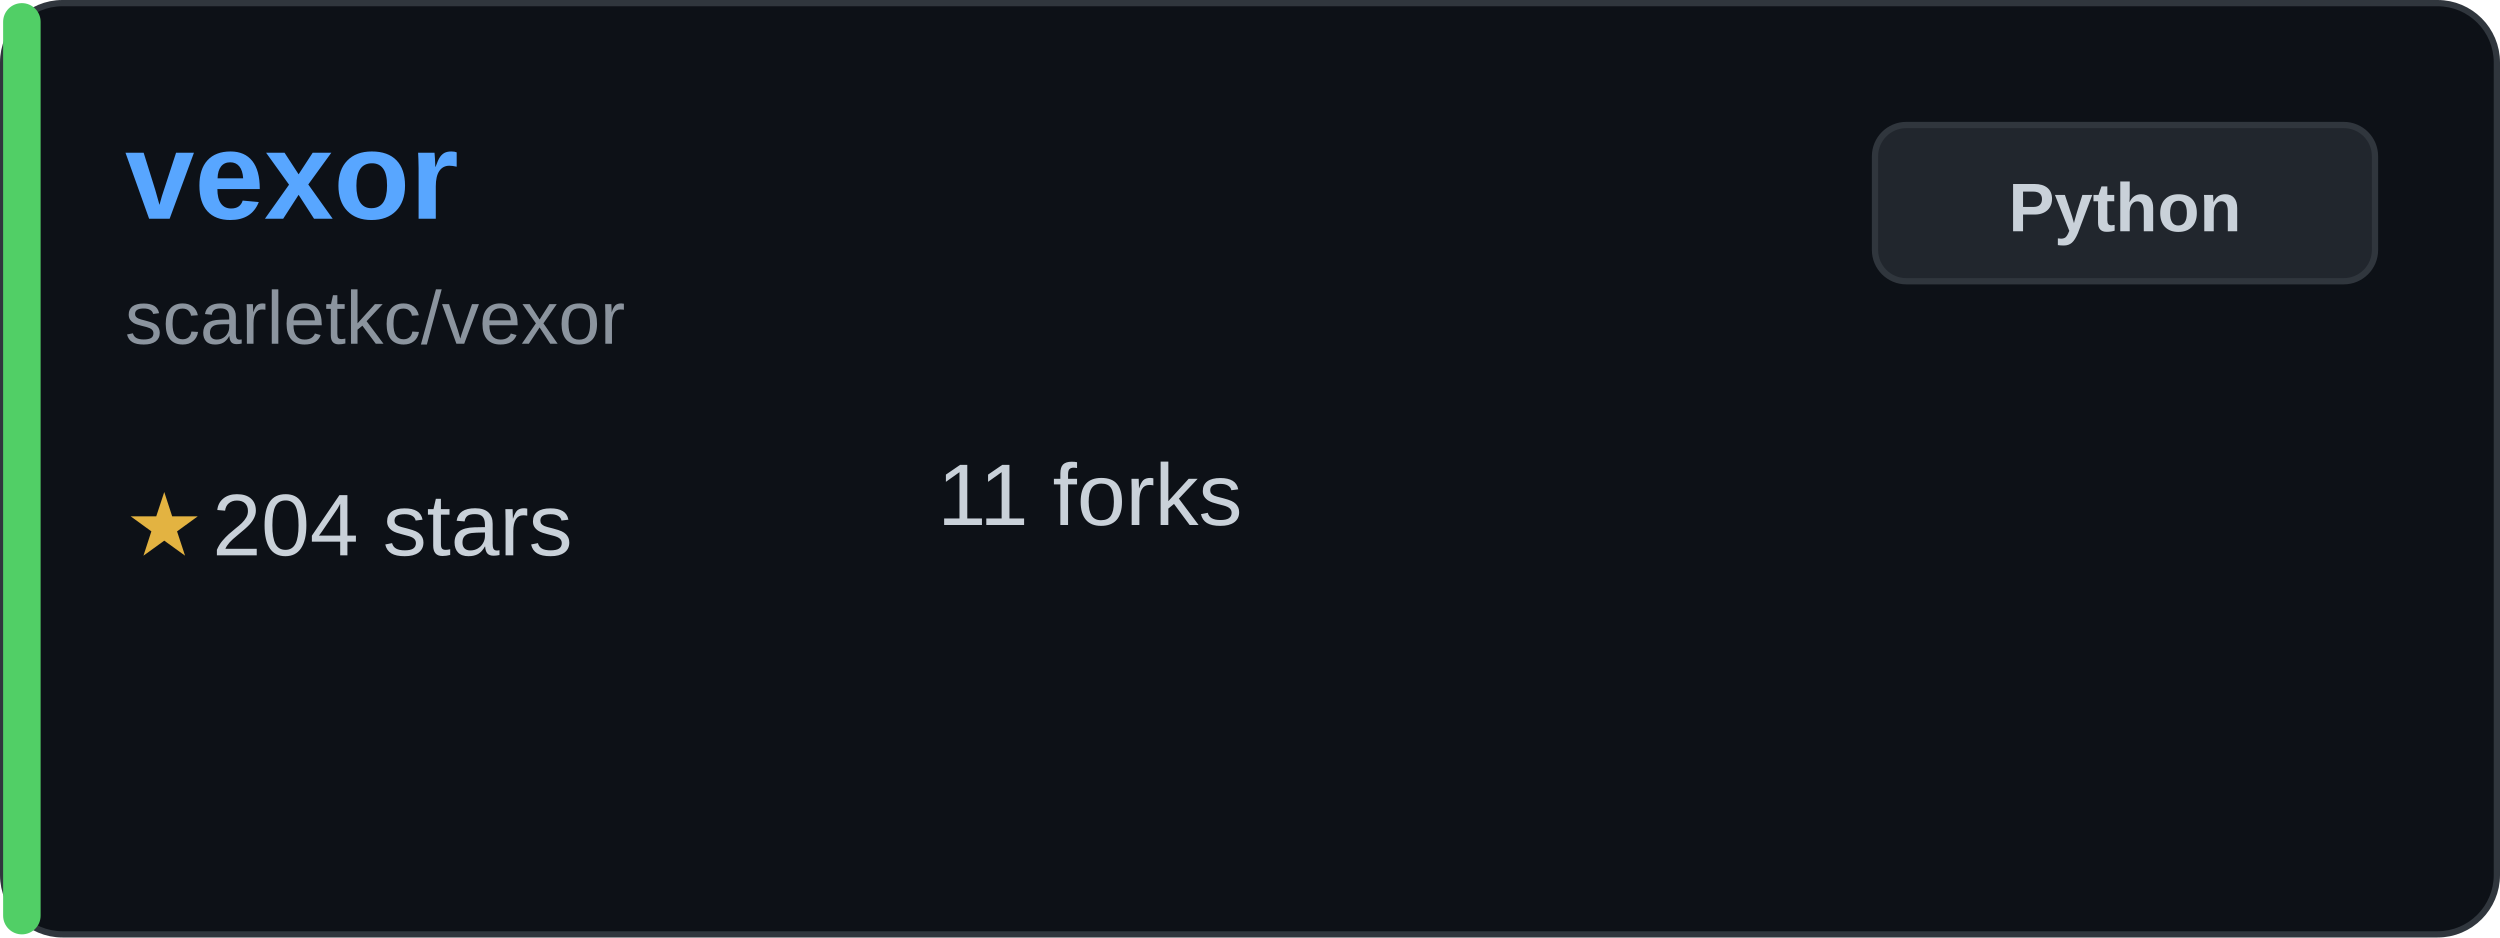
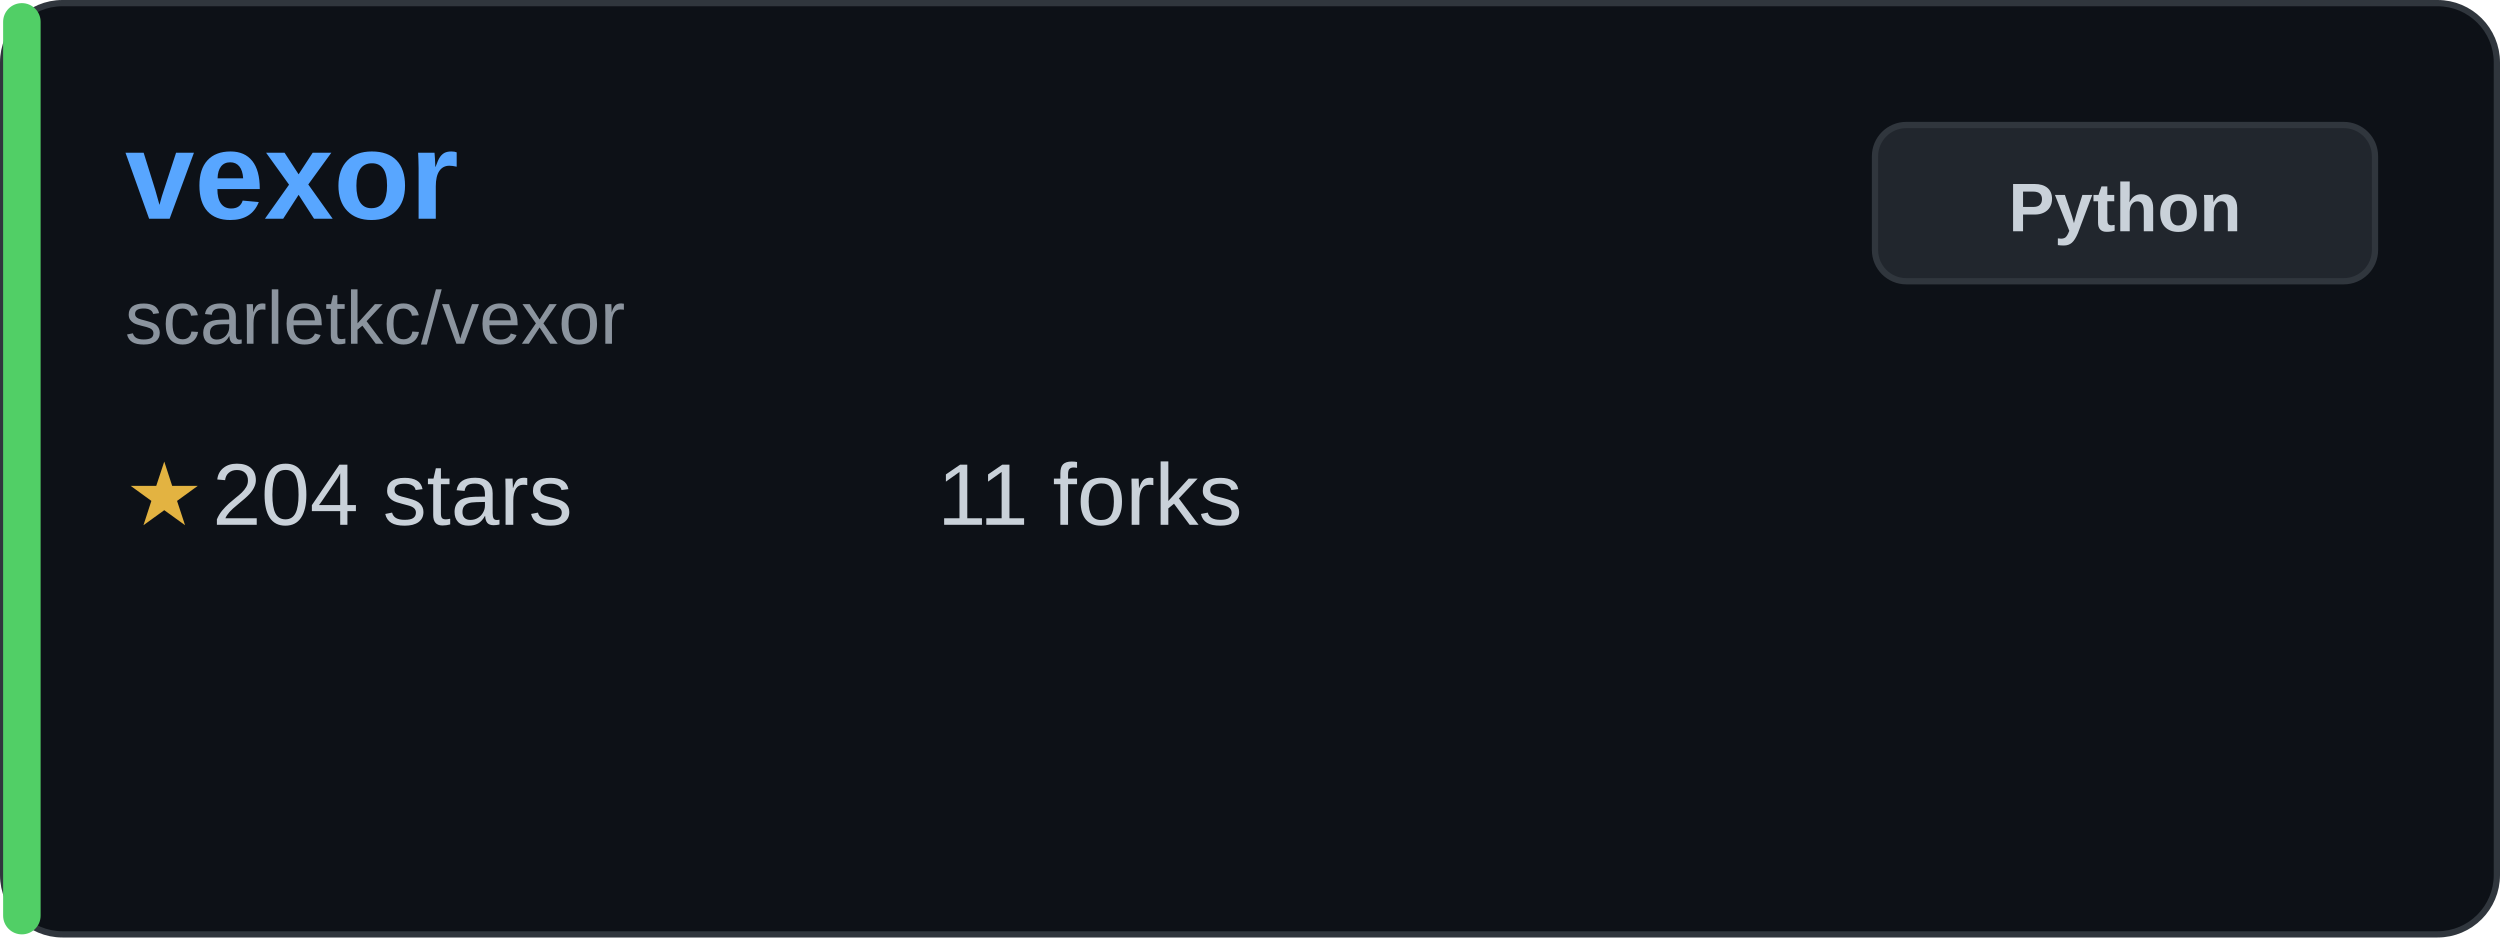
<svg xmlns="http://www.w3.org/2000/svg" width="400" height="150" viewBox="0 0 400 150" fill="none">
  <rect x="0.5" y="0.5" width="399" height="149" rx="9.5" fill="#0d1117" stroke="#30363d" />
  <rect x="0.5" y="0.5" width="6" height="149" rx="3" fill="#51cf66" />
  <text x="20" y="35" font-family="Arial, sans-serif" font-size="20" font-weight="bold" fill="#58a6ff">vexor</text>
  <text x="20" y="55" font-family="Arial, sans-serif" font-size="12" fill="#8b949e">scarletkc/vexor</text>
  <g transform="translate(20, 80)">
-     <text x="0" y="4" font-family="Arial, sans-serif" font-size="14" fill="#e3b341" dominant-baseline="central">★</text>
-     <text x="14" y="4" font-family="Arial, sans-serif" font-size="14" fill="#c9d1d9" dominant-baseline="central">204 stars</text>
+     <text x="0" y="0" font-family="Arial, sans-serif" font-size="14" fill="#e3b341" dominant-baseline="middle">★</text>
+     <text x="14" y="0" font-family="Arial, sans-serif" font-size="14" fill="#c9d1d9" dominant-baseline="middle">204 stars</text>
  </g>
  <g transform="translate(150, 80)">
-     <text x="0" y="4" font-family="Arial, sans-serif" font-size="14" fill="#c9d1d9">11 forks</text>
+     <text x="0" y="0" font-family="Arial, sans-serif" font-size="14" fill="#c9d1d9" dominant-baseline="middle">11 forks</text>
  </g>
  <rect x="300" y="20" width="80" height="25" rx="5" fill="#21262d" stroke="#30363d" />
  <text x="340" y="37" font-family="Arial, sans-serif" font-size="11" font-weight="bold" fill="#c9d1d9" text-anchor="middle">Python</text>
</svg>
